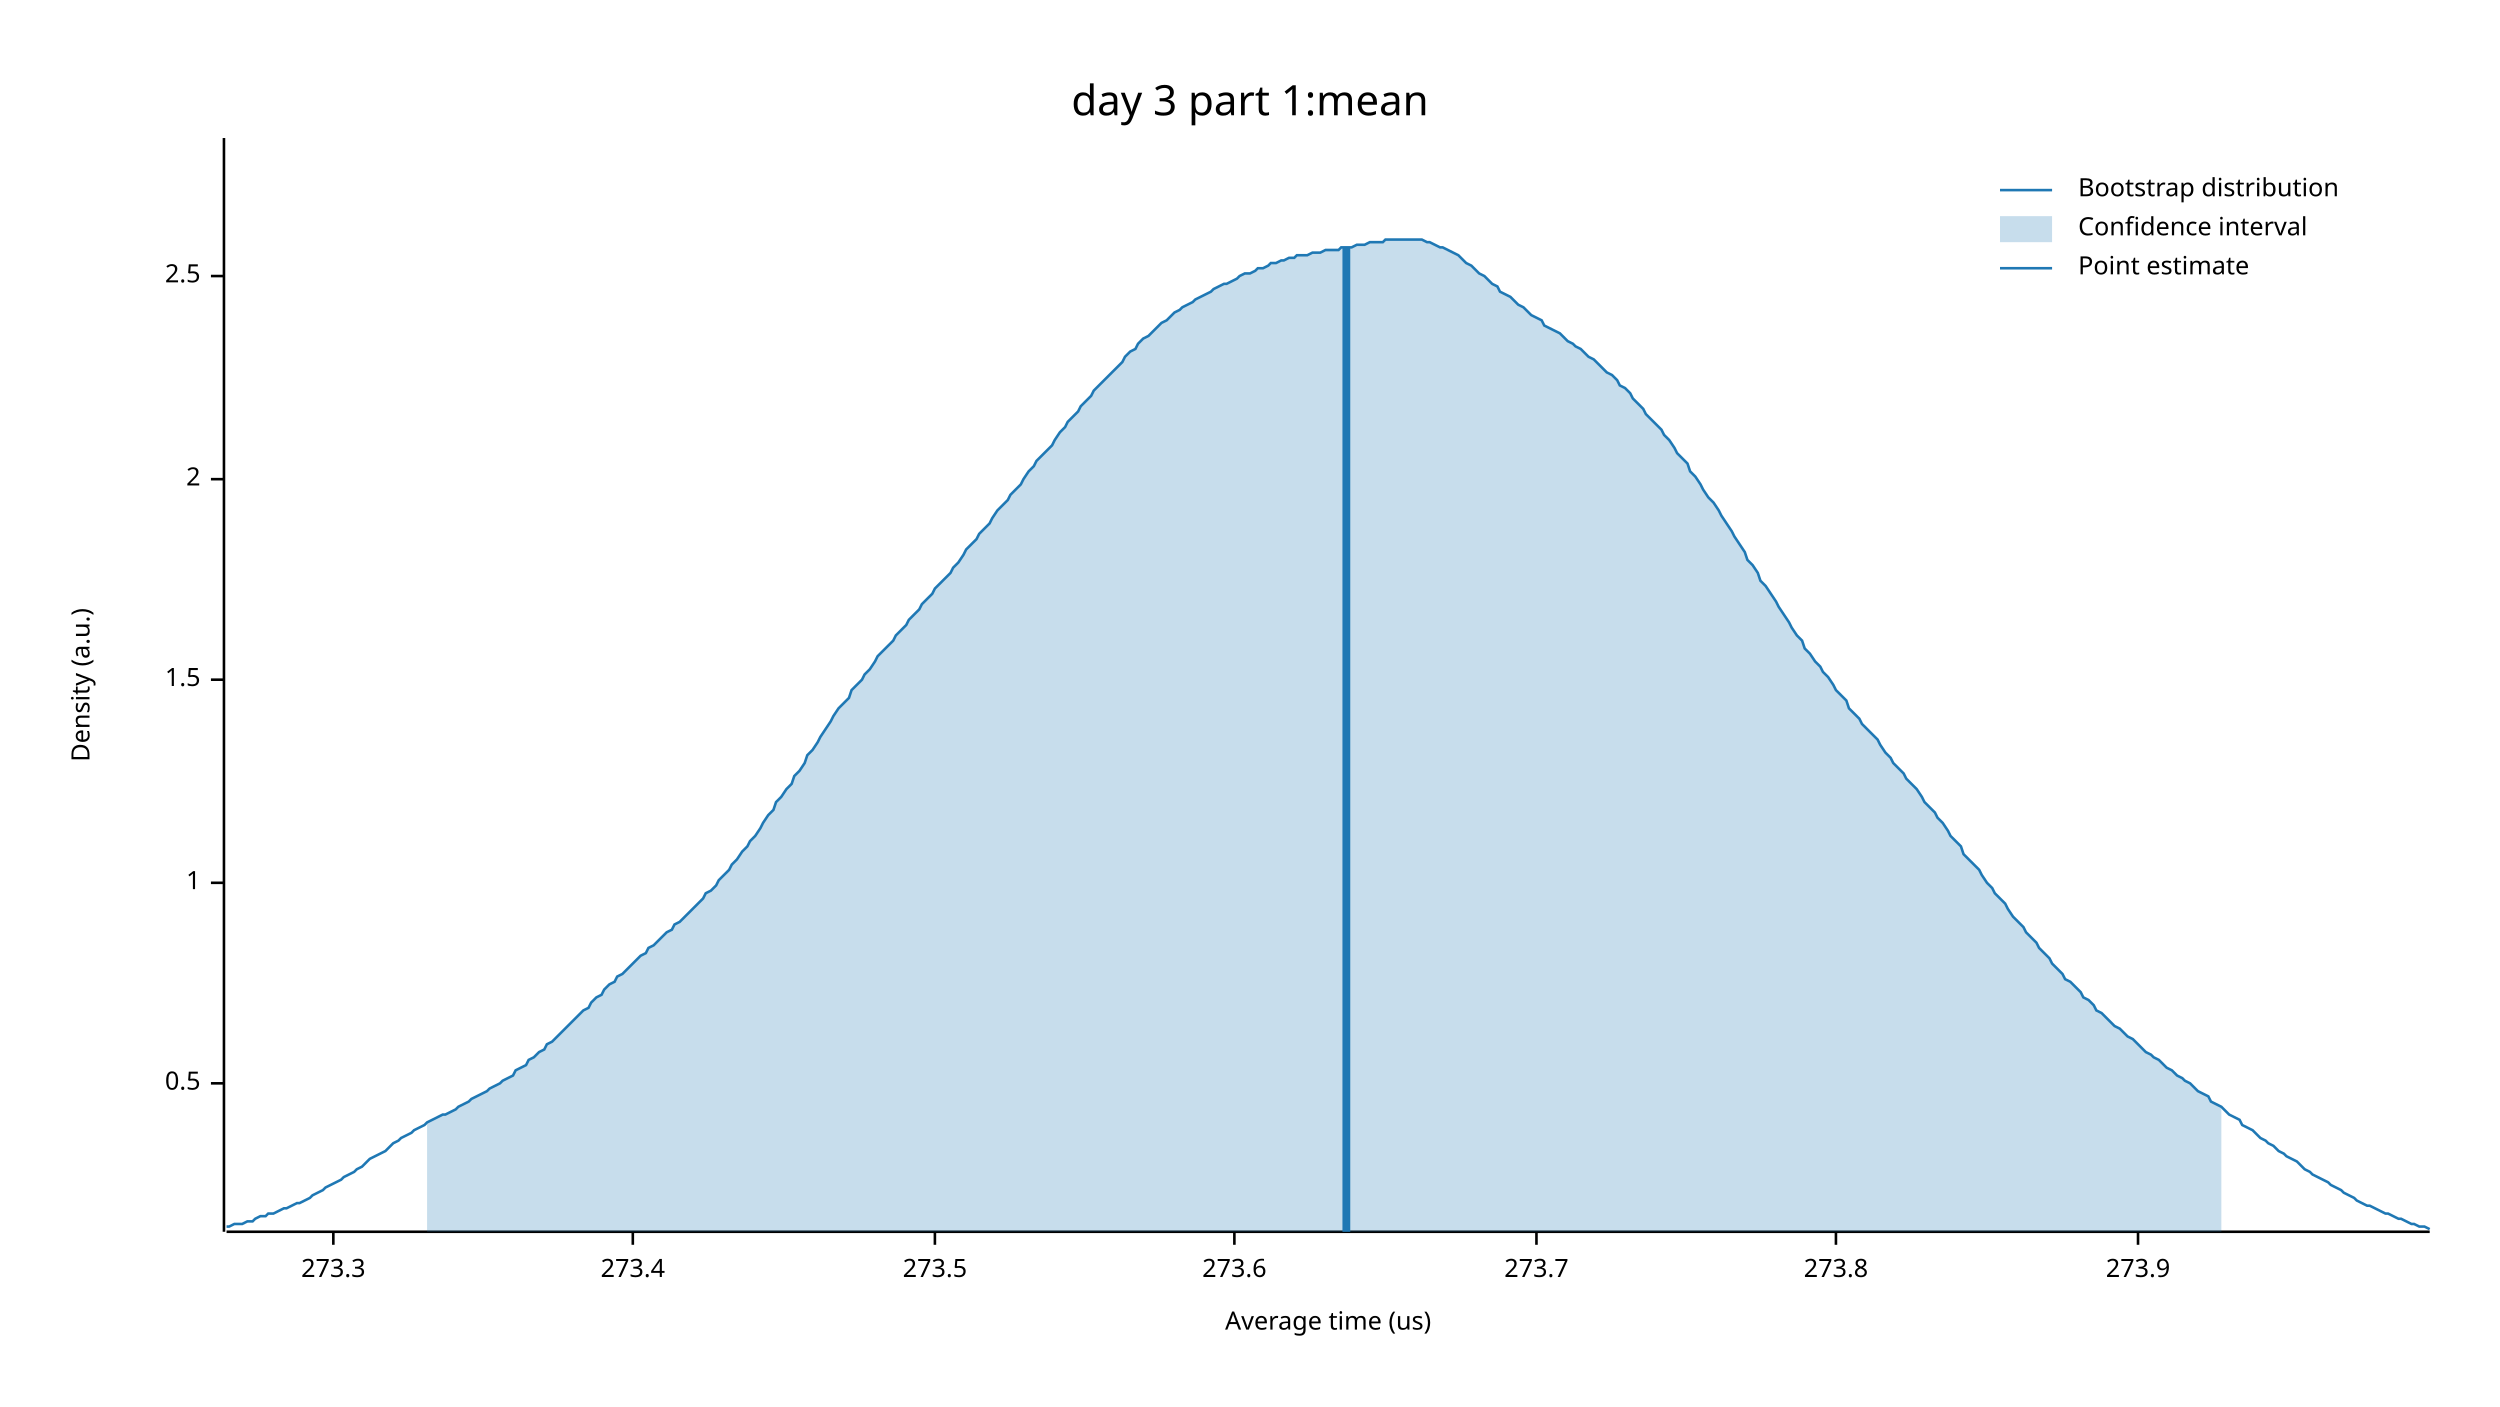
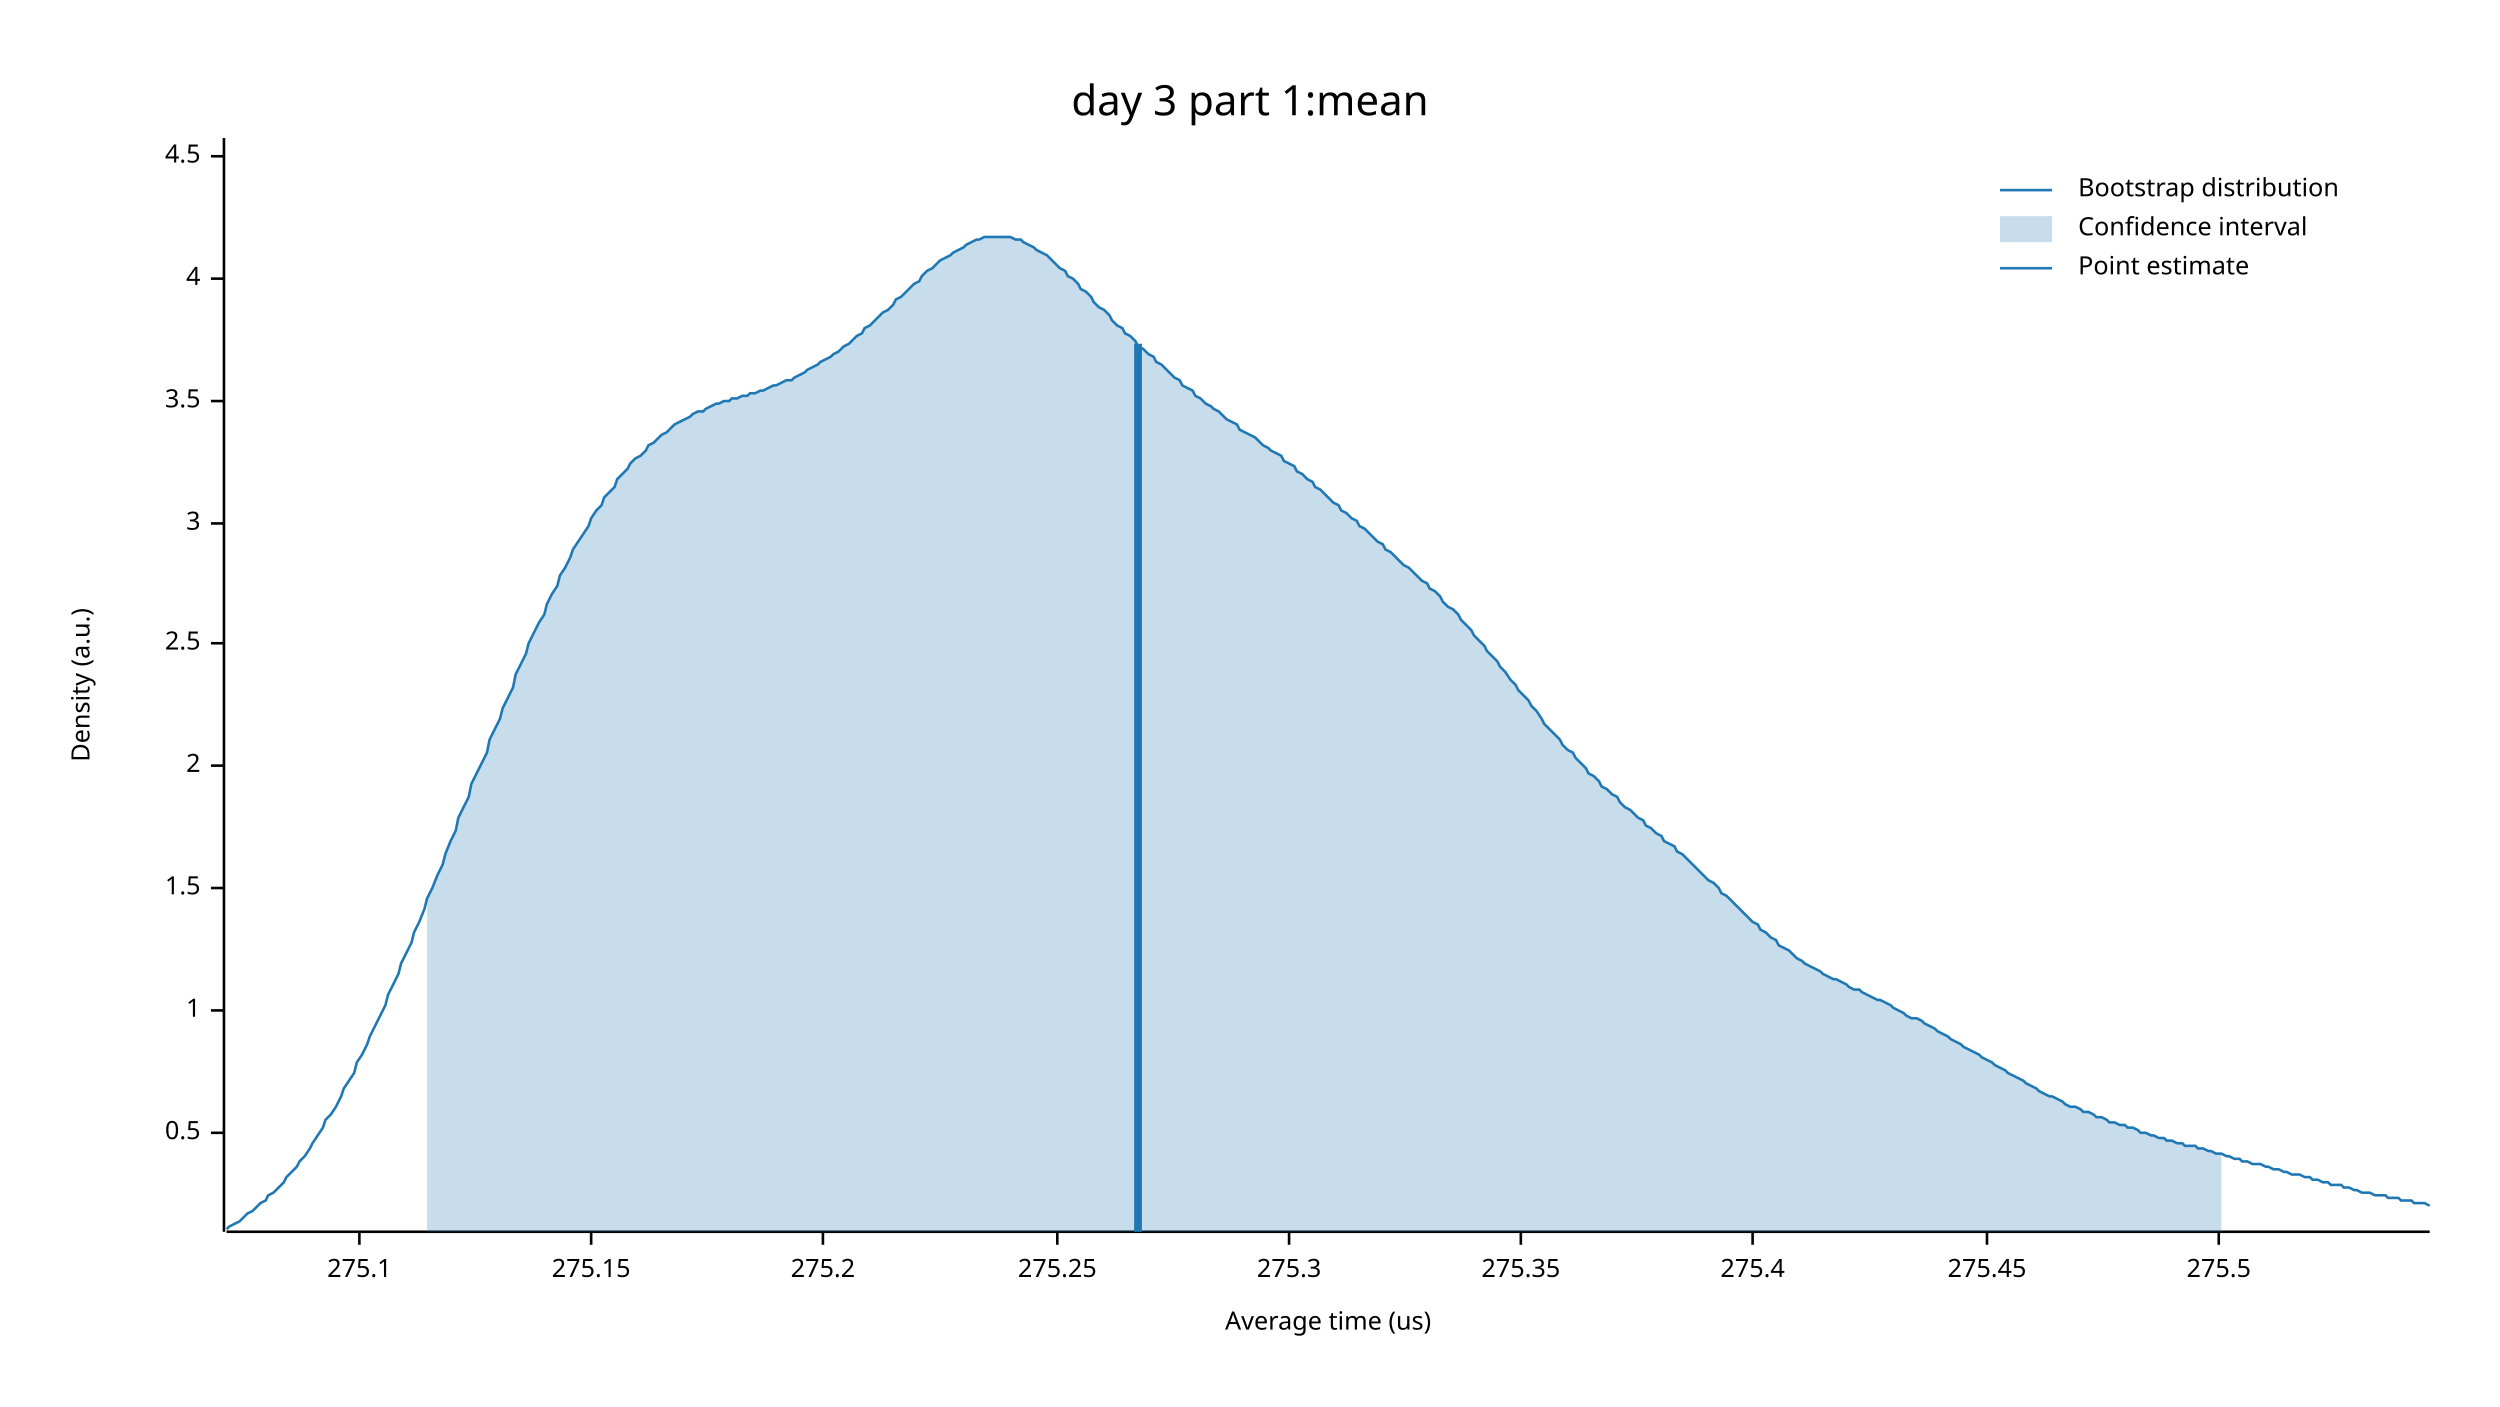
<svg xmlns="http://www.w3.org/2000/svg" width="960" height="540" viewBox="0 0 960 540">
  <text x="480" y="32" dy="0.76em" text-anchor="middle" font-family="sans-serif" font-size="16.129" opacity="1" fill="#000000">
day 3 part 1:mean
</text>
  <text x="27" y="263" dy="0.76em" text-anchor="middle" font-family="sans-serif" font-size="9.677" opacity="1" fill="#000000" transform="rotate(270, 27, 263)">
Density (a.u.)
</text>
  <text x="510" y="513" dy="-0.5ex" text-anchor="middle" font-family="sans-serif" font-size="9.677" opacity="1" fill="#000000">
Average time (us)
</text>
  <polyline fill="none" opacity="1" stroke="#000000" stroke-width="1" points="86,53 86,473 " />
-   <text x="77" y="416" dy="0.5ex" text-anchor="end" font-family="sans-serif" font-size="9.677" opacity="1" fill="#000000">
+   <text x="77" y="435" dy="0.5ex" text-anchor="end" font-family="sans-serif" font-size="9.677" opacity="1" fill="#000000">
0.5
</text>
-   <polyline fill="none" opacity="1" stroke="#000000" stroke-width="1" points="81,416 86,416 " />
-   <text x="77" y="339" dy="0.5ex" text-anchor="end" font-family="sans-serif" font-size="9.677" opacity="1" fill="#000000">
+   <polyline fill="none" opacity="1" stroke="#000000" stroke-width="1" points="81,435 86,435 " />
+   <text x="77" y="388" dy="0.5ex" text-anchor="end" font-family="sans-serif" font-size="9.677" opacity="1" fill="#000000">
1
</text>
-   <polyline fill="none" opacity="1" stroke="#000000" stroke-width="1" points="81,339 86,339 " />
-   <text x="77" y="261" dy="0.5ex" text-anchor="end" font-family="sans-serif" font-size="9.677" opacity="1" fill="#000000">
+   <polyline fill="none" opacity="1" stroke="#000000" stroke-width="1" points="81,388 86,388 " />
+   <text x="77" y="341" dy="0.5ex" text-anchor="end" font-family="sans-serif" font-size="9.677" opacity="1" fill="#000000">
1.5
</text>
-   <polyline fill="none" opacity="1" stroke="#000000" stroke-width="1" points="81,261 86,261 " />
-   <text x="77" y="184" dy="0.5ex" text-anchor="end" font-family="sans-serif" font-size="9.677" opacity="1" fill="#000000">
+   <polyline fill="none" opacity="1" stroke="#000000" stroke-width="1" points="81,341 86,341 " />
+   <text x="77" y="294" dy="0.5ex" text-anchor="end" font-family="sans-serif" font-size="9.677" opacity="1" fill="#000000">
2
</text>
-   <polyline fill="none" opacity="1" stroke="#000000" stroke-width="1" points="81,184 86,184 " />
-   <text x="77" y="106" dy="0.5ex" text-anchor="end" font-family="sans-serif" font-size="9.677" opacity="1" fill="#000000">
+   <polyline fill="none" opacity="1" stroke="#000000" stroke-width="1" points="81,294 86,294 " />
+   <text x="77" y="247" dy="0.5ex" text-anchor="end" font-family="sans-serif" font-size="9.677" opacity="1" fill="#000000">
2.5
</text>
-   <polyline fill="none" opacity="1" stroke="#000000" stroke-width="1" points="81,106 86,106 " />
+   <polyline fill="none" opacity="1" stroke="#000000" stroke-width="1" points="81,247 86,247 " />
+   <text x="77" y="201" dy="0.5ex" text-anchor="end" font-family="sans-serif" font-size="9.677" opacity="1" fill="#000000">
+ 3
+ </text>
+   <polyline fill="none" opacity="1" stroke="#000000" stroke-width="1" points="81,201 86,201 " />
+   <text x="77" y="154" dy="0.5ex" text-anchor="end" font-family="sans-serif" font-size="9.677" opacity="1" fill="#000000">
+ 3.5
+ </text>
+   <polyline fill="none" opacity="1" stroke="#000000" stroke-width="1" points="81,154 86,154 " />
+   <text x="77" y="107" dy="0.5ex" text-anchor="end" font-family="sans-serif" font-size="9.677" opacity="1" fill="#000000">
+ 4
+ </text>
+   <polyline fill="none" opacity="1" stroke="#000000" stroke-width="1" points="81,107 86,107 " />
+   <text x="77" y="60" dy="0.5ex" text-anchor="end" font-family="sans-serif" font-size="9.677" opacity="1" fill="#000000">
+ 4.5
+ </text>
+   <polyline fill="none" opacity="1" stroke="#000000" stroke-width="1" points="81,60 86,60 " />
  <polyline fill="none" opacity="1" stroke="#000000" stroke-width="1" points="87,473 933,473 " />
-   <text x="128" y="483" dy="0.76em" text-anchor="middle" font-family="sans-serif" font-size="9.677" opacity="1" fill="#000000">
- 273.3
+   <text x="138" y="483" dy="0.76em" text-anchor="middle" font-family="sans-serif" font-size="9.677" opacity="1" fill="#000000">
+ 275.1
</text>
-   <polyline fill="none" opacity="1" stroke="#000000" stroke-width="1" points="128,473 128,478 " />
-   <text x="243" y="483" dy="0.76em" text-anchor="middle" font-family="sans-serif" font-size="9.677" opacity="1" fill="#000000">
- 273.4
+   <polyline fill="none" opacity="1" stroke="#000000" stroke-width="1" points="138,473 138,478 " />
+   <text x="227" y="483" dy="0.76em" text-anchor="middle" font-family="sans-serif" font-size="9.677" opacity="1" fill="#000000">
+ 275.15
</text>
-   <polyline fill="none" opacity="1" stroke="#000000" stroke-width="1" points="243,473 243,478 " />
-   <text x="359" y="483" dy="0.76em" text-anchor="middle" font-family="sans-serif" font-size="9.677" opacity="1" fill="#000000">
- 273.5
+   <polyline fill="none" opacity="1" stroke="#000000" stroke-width="1" points="227,473 227,478 " />
+   <text x="316" y="483" dy="0.76em" text-anchor="middle" font-family="sans-serif" font-size="9.677" opacity="1" fill="#000000">
+ 275.2
</text>
-   <polyline fill="none" opacity="1" stroke="#000000" stroke-width="1" points="359,473 359,478 " />
-   <text x="474" y="483" dy="0.76em" text-anchor="middle" font-family="sans-serif" font-size="9.677" opacity="1" fill="#000000">
- 273.6
+   <polyline fill="none" opacity="1" stroke="#000000" stroke-width="1" points="316,473 316,478 " />
+   <text x="406" y="483" dy="0.76em" text-anchor="middle" font-family="sans-serif" font-size="9.677" opacity="1" fill="#000000">
+ 275.25
</text>
-   <polyline fill="none" opacity="1" stroke="#000000" stroke-width="1" points="474,473 474,478 " />
-   <text x="590" y="483" dy="0.76em" text-anchor="middle" font-family="sans-serif" font-size="9.677" opacity="1" fill="#000000">
- 273.7
+   <polyline fill="none" opacity="1" stroke="#000000" stroke-width="1" points="406,473 406,478 " />
+   <text x="495" y="483" dy="0.76em" text-anchor="middle" font-family="sans-serif" font-size="9.677" opacity="1" fill="#000000">
+ 275.3
</text>
-   <polyline fill="none" opacity="1" stroke="#000000" stroke-width="1" points="590,473 590,478 " />
-   <text x="705" y="483" dy="0.76em" text-anchor="middle" font-family="sans-serif" font-size="9.677" opacity="1" fill="#000000">
- 273.8
+   <polyline fill="none" opacity="1" stroke="#000000" stroke-width="1" points="495,473 495,478 " />
+   <text x="584" y="483" dy="0.76em" text-anchor="middle" font-family="sans-serif" font-size="9.677" opacity="1" fill="#000000">
+ 275.35
</text>
-   <polyline fill="none" opacity="1" stroke="#000000" stroke-width="1" points="705,473 705,478 " />
-   <text x="821" y="483" dy="0.76em" text-anchor="middle" font-family="sans-serif" font-size="9.677" opacity="1" fill="#000000">
- 273.9
+   <polyline fill="none" opacity="1" stroke="#000000" stroke-width="1" points="584,473 584,478 " />
+   <text x="673" y="483" dy="0.76em" text-anchor="middle" font-family="sans-serif" font-size="9.677" opacity="1" fill="#000000">
+ 275.4
</text>
-   <polyline fill="none" opacity="1" stroke="#000000" stroke-width="1" points="821,473 821,478 " />
-   <polyline fill="none" opacity="1" stroke="#1F78B4" stroke-width="1" points="87,471 88,471 90,470 92,470 93,470 95,469 97,469 98,468 100,467 102,467 103,466 105,466 107,465 109,464 110,464 112,463 114,462 115,462 117,461 119,460 120,459 122,458 124,457 125,456 127,455 129,454 131,453 132,452 134,451 136,450 137,449 139,448 141,446 142,445 144,444 146,443 148,442 149,441 151,439 153,438 154,437 156,436 158,435 159,434 161,433 163,432 164,431 166,430 168,429 170,428 171,428 173,427 175,426 176,425 178,424 180,423 181,422 183,421 185,420 187,419 188,418 190,417 192,416 193,415 195,414 197,413 198,411 200,410 202,409 203,407 205,406 207,404 209,403 210,401 212,400 214,398 215,397 217,395 219,393 220,392 222,390 224,388 226,387 227,385 229,383 231,382 232,380 234,378 236,377 237,375 239,374 241,372 242,371 244,369 246,367 248,366 249,364 251,363 253,361 254,360 256,358 258,357 259,355 261,354 263,352 265,350 266,349 268,347 270,345 271,343 273,342 275,340 276,338 278,336 280,334 281,332 283,330 285,327 287,325 288,323 290,321 292,318 293,316 295,313 297,311 298,308 300,306 302,303 304,301 305,298 307,296 309,293 310,290 312,288 314,285 315,283 317,280 319,277 320,275 322,272 324,270 326,268 327,265 329,263 331,261 332,259 334,257 336,254 337,252 339,250 341,248 343,246 344,244 346,242 348,240 349,238 351,236 353,234 354,232 356,230 358,228 359,226 361,224 363,222 365,220 366,218 368,216 370,213 371,211 373,209 375,207 376,205 378,203 380,201 381,199 383,196 385,194 387,192 388,190 390,188 392,186 393,184 395,181 397,179 398,177 400,175 402,173 404,171 405,169 407,166 409,164 410,162 412,160 414,158 415,156 417,154 419,152 420,150 422,148 424,146 426,144 427,143 429,141 431,139 432,137 434,135 436,134 437,132 439,130 441,129 443,127 444,126 446,124 448,123 449,122 451,120 453,119 454,118 456,117 458,116 459,115 461,114 463,113 465,112 466,111 468,110 470,109 471,109 473,108 475,107 476,106 478,105 480,105 482,104 483,103 485,103 487,102 488,101 490,101 492,100 493,100 495,99 497,99 498,98 500,98 502,98 504,97 505,97 507,97 509,96 510,96 512,96 514,96 515,95 517,95 519,95 521,94 522,94 524,94 526,93 527,93 529,93 531,93 532,92 534,92 536,92 537,92 539,92 541,92 543,92 544,92 546,92 548,93 549,93 551,94 553,95 554,95 556,96 558,97 560,98 561,99 563,101 565,102 566,103 568,105 570,106 571,107 573,109 575,110 576,112 578,113 580,114 582,116 583,117 585,118 587,120 588,121 590,122 592,123 593,125 595,126 597,127 599,128 600,129 602,131 604,132 605,133 607,134 609,136 610,137 612,138 614,140 615,141 617,143 619,144 621,146 622,148 624,149 626,151 627,153 629,155 631,157 632,159 634,161 636,163 638,165 639,167 641,169 643,172 644,174 646,176 648,178 649,181 651,183 653,186 654,188 656,191 658,193 660,196 661,198 663,201 665,204 666,206 668,209 670,212 671,215 673,217 675,220 676,223 678,225 680,228 682,231 683,233 685,236 687,239 688,241 690,244 692,246 693,249 695,251 697,254 699,256 700,258 702,260 704,263 705,265 707,267 709,269 710,272 712,274 714,276 715,278 717,280 719,282 721,284 722,286 724,289 726,291 727,293 729,295 731,297 732,299 734,301 736,303 738,306 739,308 741,310 743,312 744,314 746,316 748,319 749,321 751,323 753,325 754,328 756,330 758,332 760,334 761,336 763,339 765,341 766,343 768,345 770,347 771,349 773,352 775,354 777,356 778,358 780,360 782,362 783,364 785,366 787,368 788,370 790,372 792,374 793,376 795,377 797,379 799,381 800,383 802,384 804,386 805,388 807,389 809,391 810,392 812,394 814,395 816,397 817,398 819,399 821,401 822,402 824,404 826,405 827,406 829,407 831,409 832,410 834,411 836,413 838,414 839,415 841,416 843,418 844,419 846,420 848,421 849,423 851,424 853,425 855,427 856,428 858,429 860,430 861,432 863,433 865,434 866,435 868,437 870,438 871,439 873,440 875,442 877,443 878,444 880,445 882,446 883,447 885,449 887,450 888,451 890,452 892,453 894,454 895,455 897,456 899,457 900,458 902,459 904,460 905,461 907,462 909,463 910,463 912,464 914,465 916,466 917,466 919,467 921,468 922,468 924,469 926,470 927,470 929,471 931,471 933,472 " />
-   <polygon opacity="0.25" fill="#1F78B4" points="164,431 166,430 168,429 170,428 171,428 173,427 175,426 176,425 178,424 180,423 181,422 183,421 185,420 187,419 188,418 190,417 192,416 193,415 195,414 197,413 198,411 200,410 202,409 203,407 205,406 207,404 209,403 210,401 212,400 214,398 215,397 217,395 219,393 220,392 222,390 224,388 226,387 227,385 229,383 231,382 232,380 234,378 236,377 237,375 239,374 241,372 242,371 244,369 246,367 248,366 249,364 251,363 253,361 254,360 256,358 258,357 259,355 261,354 263,352 265,350 266,349 268,347 270,345 271,343 273,342 275,340 276,338 278,336 280,334 281,332 283,330 285,327 287,325 288,323 290,321 292,318 293,316 295,313 297,311 298,308 300,306 302,303 304,301 305,298 307,296 309,293 310,290 312,288 314,285 315,283 317,280 319,277 320,275 322,272 324,270 326,268 327,265 329,263 331,261 332,259 334,257 336,254 337,252 339,250 341,248 343,246 344,244 346,242 348,240 349,238 351,236 353,234 354,232 356,230 358,228 359,226 361,224 363,222 365,220 366,218 368,216 370,213 371,211 373,209 375,207 376,205 378,203 380,201 381,199 383,196 385,194 387,192 388,190 390,188 392,186 393,184 395,181 397,179 398,177 400,175 402,173 404,171 405,169 407,166 409,164 410,162 412,160 414,158 415,156 417,154 419,152 420,150 422,148 424,146 426,144 427,143 429,141 431,139 432,137 434,135 436,134 437,132 439,130 441,129 443,127 444,126 446,124 448,123 449,122 451,120 453,119 454,118 456,117 458,116 459,115 461,114 463,113 465,112 466,111 468,110 470,109 471,109 473,108 475,107 476,106 478,105 480,105 482,104 483,103 485,103 487,102 488,101 490,101 492,100 493,100 495,99 497,99 498,98 500,98 502,98 504,97 505,97 507,97 509,96 510,96 512,96 514,96 515,95 517,95 519,95 521,94 522,94 524,94 526,93 527,93 529,93 531,93 532,92 534,92 536,92 537,92 539,92 541,92 543,92 544,92 546,92 548,93 549,93 551,94 553,95 554,95 556,96 558,97 560,98 561,99 563,101 565,102 566,103 568,105 570,106 571,107 573,109 575,110 576,112 578,113 580,114 582,116 583,117 585,118 587,120 588,121 590,122 592,123 593,125 595,126 597,127 599,128 600,129 602,131 604,132 605,133 607,134 609,136 610,137 612,138 614,140 615,141 617,143 619,144 621,146 622,148 624,149 626,151 627,153 629,155 631,157 632,159 634,161 636,163 638,165 639,167 641,169 643,172 644,174 646,176 648,178 649,181 651,183 653,186 654,188 656,191 658,193 660,196 661,198 663,201 665,204 666,206 668,209 670,212 671,215 673,217 675,220 676,223 678,225 680,228 682,231 683,233 685,236 687,239 688,241 690,244 692,246 693,249 695,251 697,254 699,256 700,258 702,260 704,263 705,265 707,267 709,269 710,272 712,274 714,276 715,278 717,280 719,282 721,284 722,286 724,289 726,291 727,293 729,295 731,297 732,299 734,301 736,303 738,306 739,308 741,310 743,312 744,314 746,316 748,319 749,321 751,323 753,325 754,328 756,330 758,332 760,334 761,336 763,339 765,341 766,343 768,345 770,347 771,349 773,352 775,354 777,356 778,358 780,360 782,362 783,364 785,366 787,368 788,370 790,372 792,374 793,376 795,377 797,379 799,381 800,383 802,384 804,386 805,388 807,389 809,391 810,392 812,394 814,395 816,397 817,398 819,399 821,401 822,402 824,404 826,405 827,406 829,407 831,409 832,410 834,411 836,413 838,414 839,415 841,416 843,418 844,419 846,420 848,421 849,423 851,424 853,425 853,473 164,473 " />
-   <polyline fill="none" opacity="1" stroke="#1F78B4" stroke-width="3" points="517,473 517,95 " />
+   <polyline fill="none" opacity="1" stroke="#000000" stroke-width="1" points="673,473 673,478 " />
+   <text x="763" y="483" dy="0.76em" text-anchor="middle" font-family="sans-serif" font-size="9.677" opacity="1" fill="#000000">
+ 275.45
+ </text>
+   <polyline fill="none" opacity="1" stroke="#000000" stroke-width="1" points="763,473 763,478 " />
+   <text x="852" y="483" dy="0.76em" text-anchor="middle" font-family="sans-serif" font-size="9.677" opacity="1" fill="#000000">
+ 275.5
+ </text>
+   <polyline fill="none" opacity="1" stroke="#000000" stroke-width="1" points="852,473 852,478 " />
+   <polyline fill="none" opacity="1" stroke="#1F78B4" stroke-width="1" points="87,472 88,471 90,470 92,469 93,468 95,466 97,465 98,464 100,462 102,461 103,459 105,458 107,456 109,454 110,452 112,450 114,448 115,446 117,444 119,441 120,439 122,436 124,433 125,430 127,428 129,425 131,421 132,418 134,415 136,412 137,408 139,405 141,401 142,398 144,394 146,390 148,386 149,382 151,378 153,374 154,370 156,366 158,362 159,358 161,354 163,349 164,345 166,341 168,336 170,332 171,328 173,323 175,319 176,314 178,310 180,306 181,301 183,297 185,293 187,289 188,284 190,280 192,276 193,272 195,268 197,264 198,259 200,255 202,251 203,247 205,243 207,239 209,236 210,232 212,228 214,225 215,221 217,218 219,214 220,211 222,208 224,205 226,202 227,199 229,196 231,194 232,191 234,189 236,187 237,184 239,182 241,180 242,178 244,176 246,175 248,173 249,171 251,170 253,168 254,167 256,166 258,164 259,163 261,162 263,161 265,160 266,159 268,158 270,158 271,157 273,156 275,155 276,155 278,154 280,154 281,153 283,153 285,152 287,152 288,151 290,151 292,150 293,150 295,149 297,148 298,148 300,147 302,146 304,146 305,145 307,144 309,143 310,142 312,141 314,140 315,139 317,138 319,137 320,136 322,135 324,133 326,132 327,131 329,129 331,128 332,126 334,125 336,123 337,122 339,120 341,119 343,117 344,115 346,114 348,112 349,111 351,109 353,108 354,106 356,104 358,103 359,102 361,100 363,99 365,98 366,97 368,96 370,95 371,94 373,93 375,92 376,92 378,91 380,91 381,91 383,91 385,91 387,91 388,91 390,92 392,92 393,93 395,94 397,95 398,96 400,97 402,98 404,100 405,101 407,103 409,104 410,106 412,107 414,109 415,111 417,112 419,114 420,116 422,118 424,119 426,121 427,123 429,125 431,126 432,128 434,129 436,131 437,133 439,134 441,136 443,137 444,139 446,140 448,142 449,143 451,145 453,146 454,148 456,149 458,150 459,152 461,153 463,155 465,156 466,157 468,158 470,160 471,161 473,162 475,163 476,165 478,166 480,167 482,168 483,169 485,171 487,172 488,173 490,174 492,175 493,177 495,178 497,179 498,181 500,182 502,184 504,185 505,187 507,188 509,190 510,191 512,193 514,194 515,196 517,197 519,199 521,200 522,202 524,203 526,205 527,206 529,208 531,209 532,211 534,212 536,214 537,215 539,217 541,218 543,220 544,221 546,223 548,224 549,226 551,227 553,229 554,231 556,233 558,234 560,236 561,238 563,240 565,242 566,244 568,246 570,248 571,250 573,252 575,254 576,256 578,258 580,261 582,263 583,265 585,267 587,269 588,271 590,273 592,276 593,278 595,280 597,282 599,284 600,286 602,288 604,289 605,291 607,293 609,295 610,297 612,298 614,300 615,302 617,303 619,305 621,306 622,308 624,310 626,311 627,312 629,314 631,315 632,317 634,318 636,320 638,321 639,323 641,324 643,325 644,327 646,328 648,330 649,331 651,333 653,335 654,336 656,338 658,339 660,341 661,343 663,344 665,346 666,347 668,349 670,351 671,352 673,354 675,355 676,357 678,358 680,360 682,361 683,363 685,364 687,365 688,366 690,368 692,369 693,370 695,371 697,372 699,373 700,374 702,375 704,376 705,376 707,377 709,378 710,379 712,380 714,380 715,381 717,382 719,383 721,384 722,384 724,385 726,386 727,387 729,388 731,389 732,390 734,391 736,391 738,392 739,393 741,394 743,395 744,396 746,397 748,398 749,399 751,400 753,401 754,402 756,403 758,404 760,405 761,406 763,407 765,408 766,409 768,410 770,411 771,412 773,413 775,414 777,415 778,416 780,417 782,418 783,419 785,420 787,421 788,421 790,422 792,423 793,424 795,425 797,425 799,426 800,427 802,427 804,428 805,429 807,429 809,430 810,431 812,431 814,432 816,432 817,433 819,433 821,434 822,435 824,435 826,436 827,436 829,437 831,437 832,438 834,438 836,439 838,439 839,440 841,440 843,440 844,441 846,441 848,442 849,442 851,443 853,443 855,444 856,444 858,445 860,445 861,446 863,446 865,447 866,447 868,447 870,448 871,448 873,449 875,449 877,450 878,450 880,451 882,451 883,451 885,452 887,452 888,453 890,453 892,454 894,454 895,455 897,455 899,455 900,456 902,456 904,457 905,457 907,458 909,458 910,458 912,459 914,459 916,459 917,460 919,460 921,460 922,461 924,461 926,461 927,462 929,462 931,462 933,463 " />
+   <polygon opacity="0.25" fill="#1F78B4" points="164,345 166,341 168,336 170,332 171,328 173,323 175,319 176,314 178,310 180,306 181,301 183,297 185,293 187,289 188,284 190,280 192,276 193,272 195,268 197,264 198,259 200,255 202,251 203,247 205,243 207,239 209,236 210,232 212,228 214,225 215,221 217,218 219,214 220,211 222,208 224,205 226,202 227,199 229,196 231,194 232,191 234,189 236,187 237,184 239,182 241,180 242,178 244,176 246,175 248,173 249,171 251,170 253,168 254,167 256,166 258,164 259,163 261,162 263,161 265,160 266,159 268,158 270,158 271,157 273,156 275,155 276,155 278,154 280,154 281,153 283,153 285,152 287,152 288,151 290,151 292,150 293,150 295,149 297,148 298,148 300,147 302,146 304,146 305,145 307,144 309,143 310,142 312,141 314,140 315,139 317,138 319,137 320,136 322,135 324,133 326,132 327,131 329,129 331,128 332,126 334,125 336,123 337,122 339,120 341,119 343,117 344,115 346,114 348,112 349,111 351,109 353,108 354,106 356,104 358,103 359,102 361,100 363,99 365,98 366,97 368,96 370,95 371,94 373,93 375,92 376,92 378,91 380,91 381,91 383,91 385,91 387,91 388,91 390,92 392,92 393,93 395,94 397,95 398,96 400,97 402,98 404,100 405,101 407,103 409,104 410,106 412,107 414,109 415,111 417,112 419,114 420,116 422,118 424,119 426,121 427,123 429,125 431,126 432,128 434,129 436,131 437,133 439,134 441,136 443,137 444,139 446,140 448,142 449,143 451,145 453,146 454,148 456,149 458,150 459,152 461,153 463,155 465,156 466,157 468,158 470,160 471,161 473,162 475,163 476,165 478,166 480,167 482,168 483,169 485,171 487,172 488,173 490,174 492,175 493,177 495,178 497,179 498,181 500,182 502,184 504,185 505,187 507,188 509,190 510,191 512,193 514,194 515,196 517,197 519,199 521,200 522,202 524,203 526,205 527,206 529,208 531,209 532,211 534,212 536,214 537,215 539,217 541,218 543,220 544,221 546,223 548,224 549,226 551,227 553,229 554,231 556,233 558,234 560,236 561,238 563,240 565,242 566,244 568,246 570,248 571,250 573,252 575,254 576,256 578,258 580,261 582,263 583,265 585,267 587,269 588,271 590,273 592,276 593,278 595,280 597,282 599,284 600,286 602,288 604,289 605,291 607,293 609,295 610,297 612,298 614,300 615,302 617,303 619,305 621,306 622,308 624,310 626,311 627,312 629,314 631,315 632,317 634,318 636,320 638,321 639,323 641,324 643,325 644,327 646,328 648,330 649,331 651,333 653,335 654,336 656,338 658,339 660,341 661,343 663,344 665,346 666,347 668,349 670,351 671,352 673,354 675,355 676,357 678,358 680,360 682,361 683,363 685,364 687,365 688,366 690,368 692,369 693,370 695,371 697,372 699,373 700,374 702,375 704,376 705,376 707,377 709,378 710,379 712,380 714,380 715,381 717,382 719,383 721,384 722,384 724,385 726,386 727,387 729,388 731,389 732,390 734,391 736,391 738,392 739,393 741,394 743,395 744,396 746,397 748,398 749,399 751,400 753,401 754,402 756,403 758,404 760,405 761,406 763,407 765,408 766,409 768,410 770,411 771,412 773,413 775,414 777,415 778,416 780,417 782,418 783,419 785,420 787,421 788,421 790,422 792,423 793,424 795,425 797,425 799,426 800,427 802,427 804,428 805,429 807,429 809,430 810,431 812,431 814,432 816,432 817,433 819,433 821,434 822,435 824,435 826,436 827,436 829,437 831,437 832,438 834,438 836,439 838,439 839,440 841,440 843,440 844,441 846,441 848,442 849,442 851,443 853,443 853,473 164,473 " />
+   <polyline fill="none" opacity="1" stroke="#1F78B4" stroke-width="3" points="437,473 437,132 " />
  <text x="798" y="68" dy="0.76em" text-anchor="start" font-family="sans-serif" font-size="9.677" opacity="1" fill="#000000">
Bootstrap distribution
</text>
  <text x="798" y="83" dy="0.76em" text-anchor="start" font-family="sans-serif" font-size="9.677" opacity="1" fill="#000000">
Confidence interval
</text>
  <text x="798" y="98" dy="0.76em" text-anchor="start" font-family="sans-serif" font-size="9.677" opacity="1" fill="#000000">
Point estimate
</text>
  <polyline fill="none" opacity="1" stroke="#1F78B4" stroke-width="1" points="768,73 788,73 " />
  <rect x="768" y="83" width="20" height="10" opacity="0.25" fill="#1F78B4" stroke="none" />
  <polyline fill="none" opacity="1" stroke="#1F78B4" stroke-width="1" points="768,103 788,103 " />
</svg>
